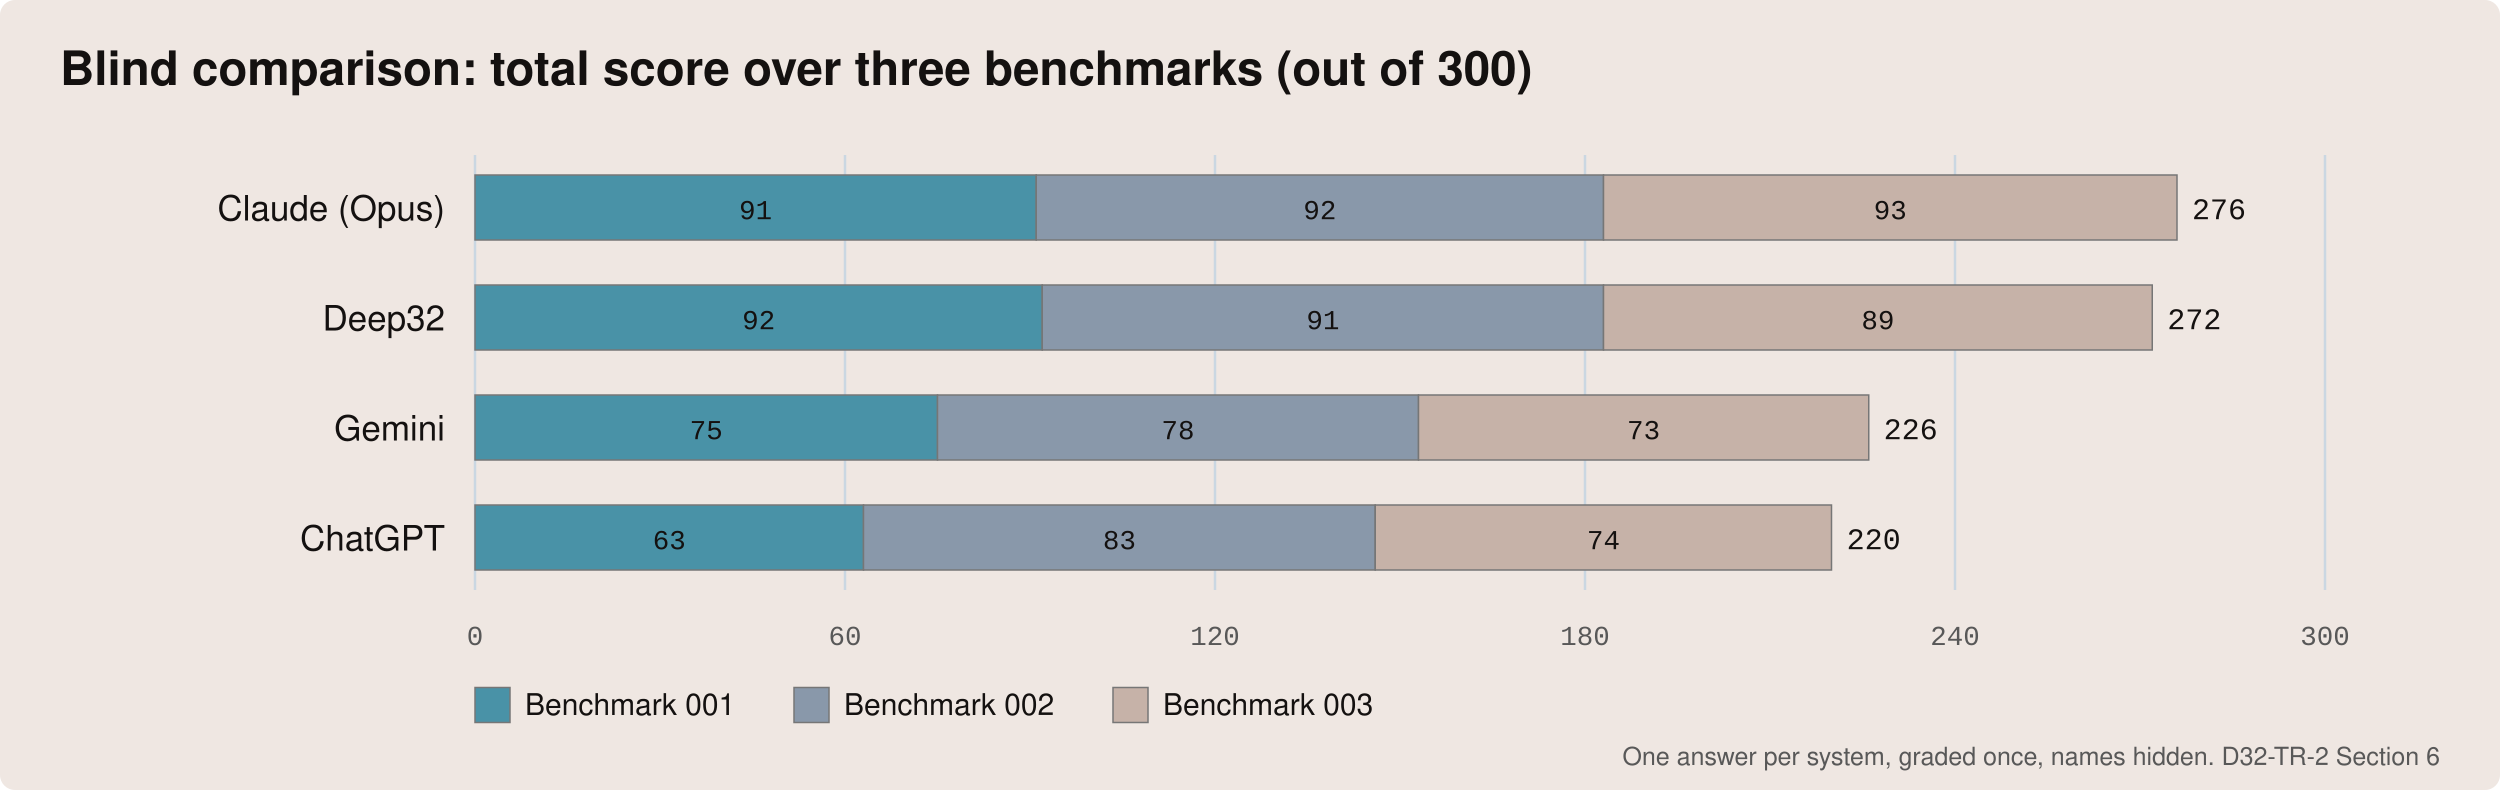
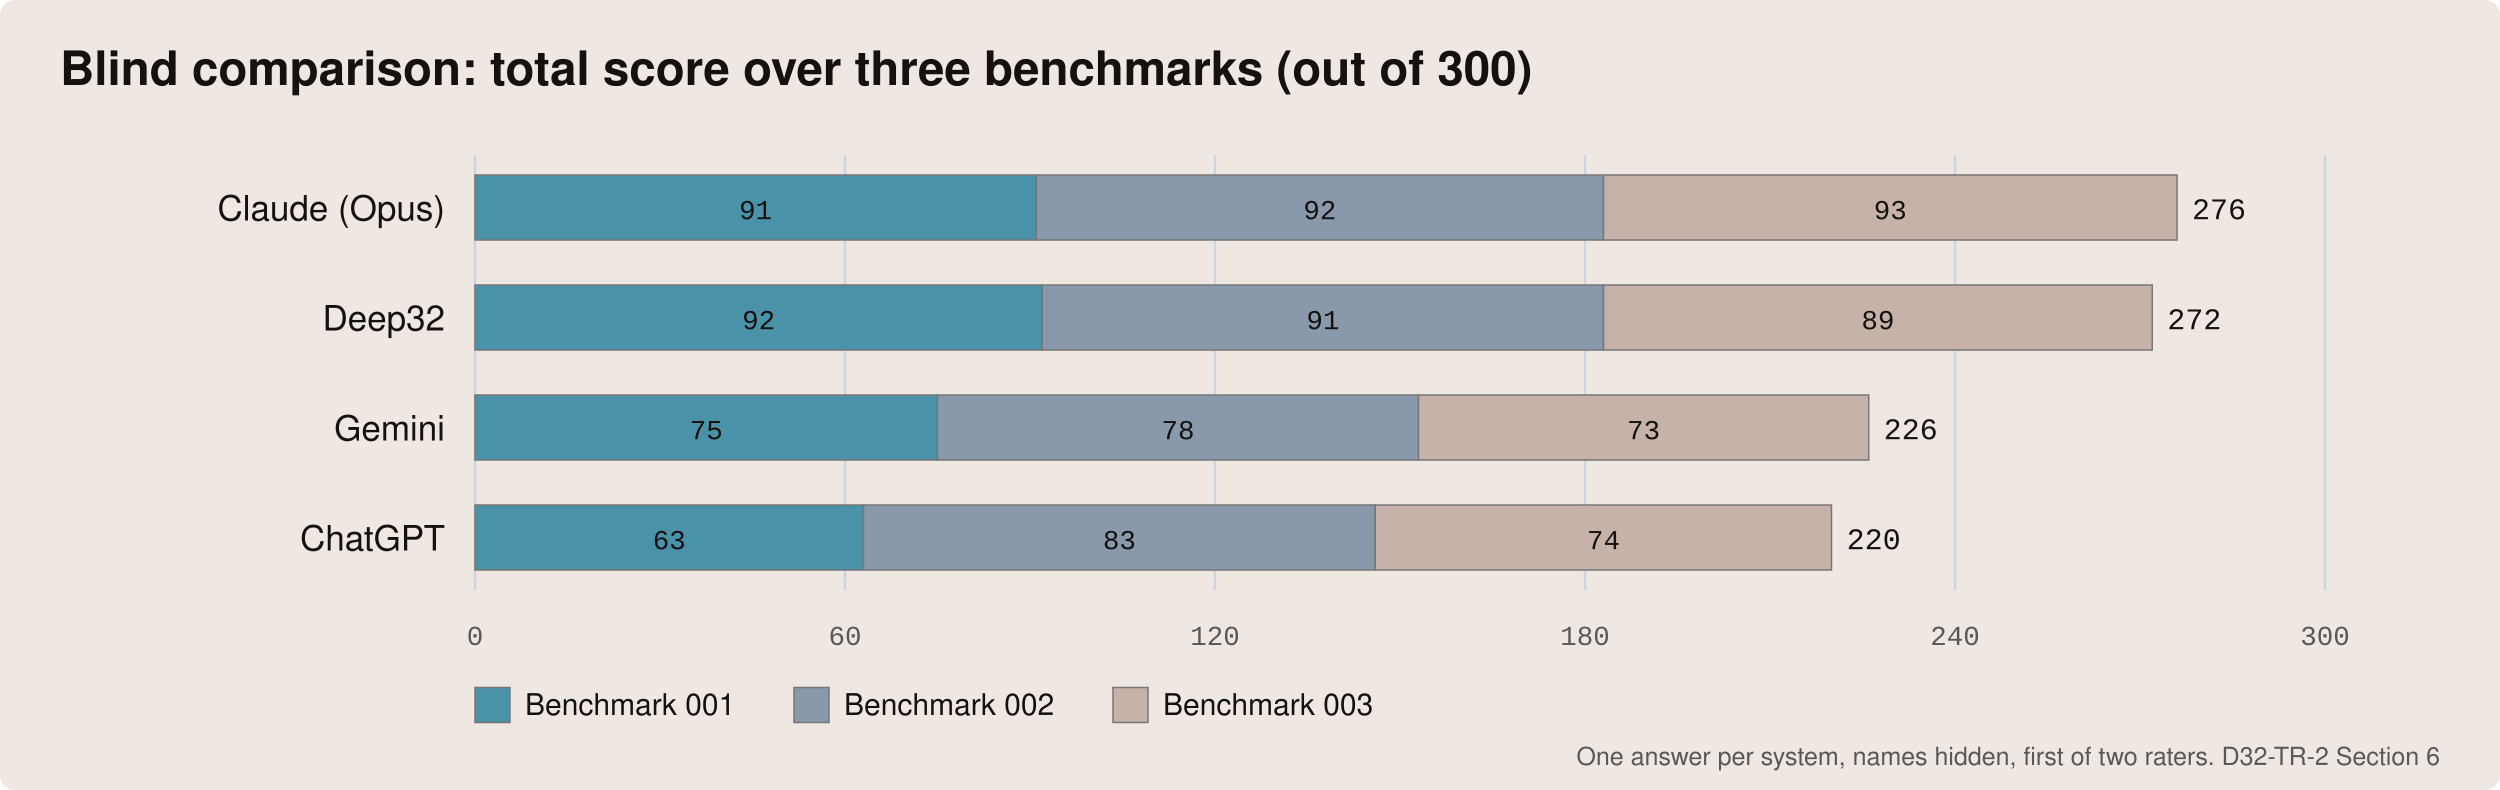
<svg xmlns="http://www.w3.org/2000/svg" width="1000" height="316" viewBox="0 0 1000 316" role="img" aria-labelledby="t d">
  <style>.s{font-family:Helvetica,Arial,'Liberation Sans','Nimbus Sans',sans-serif}.m{font-family:'Lucida Console','Lucida Sans Typewriter',Monaco,'Courier New',monospace}</style>
  <rect width="1000" height="316" rx="6" fill="#efe7e2" />
  <text x="24" y="34" class="s" font-size="19" text-anchor="start" font-weight="bold" fill="#141110">Blind comparison: total score over three benchmarks (out of 300)</text>
  <line x1="190.0" y1="62" x2="190.0" y2="236" stroke="#cad7e2" stroke-width="1" />
  <text x="190.0" y="258" class="m" font-size="11" text-anchor="middle" font-weight="normal" fill="#585858">0</text>
  <line x1="338.0" y1="62" x2="338.0" y2="236" stroke="#cad7e2" stroke-width="1" />
  <text x="338.0" y="258" class="m" font-size="11" text-anchor="middle" font-weight="normal" fill="#585858">60</text>
  <line x1="486.0" y1="62" x2="486.0" y2="236" stroke="#cad7e2" stroke-width="1" />
  <text x="486.0" y="258" class="m" font-size="11" text-anchor="middle" font-weight="normal" fill="#585858">120</text>
  <line x1="634.0" y1="62" x2="634.0" y2="236" stroke="#cad7e2" stroke-width="1" />
  <text x="634.0" y="258" class="m" font-size="11" text-anchor="middle" font-weight="normal" fill="#585858">180</text>
  <line x1="782.0" y1="62" x2="782.0" y2="236" stroke="#cad7e2" stroke-width="1" />
  <text x="782.0" y="258" class="m" font-size="11" text-anchor="middle" font-weight="normal" fill="#585858">240</text>
  <line x1="930.0" y1="62" x2="930.0" y2="236" stroke="#cad7e2" stroke-width="1" />
  <text x="930.0" y="258" class="m" font-size="11" text-anchor="middle" font-weight="normal" fill="#585858">300</text>
  <text x="178" y="88.2" class="s" font-size="14" text-anchor="end" font-weight="normal" fill="#141110">Claude (Opus)</text>
  <rect x="190.0" y="70" width="224.5" height="26" fill="#4992a7" stroke="#767676" stroke-width="0.6" />
  <text x="302.233" y="87.68" class="m" font-size="11" text-anchor="middle" font-weight="normal" fill="#141110">91</text>
  <rect x="414.5" y="70" width="226.9" height="26" fill="#8998aa" stroke="#767676" stroke-width="0.6" />
  <text x="527.933" y="87.68" class="m" font-size="11" text-anchor="middle" font-weight="normal" fill="#141110">92</text>
  <rect x="641.4" y="70" width="229.4" height="26" fill="#c6b2a8" stroke="#767676" stroke-width="0.6" />
  <text x="756.1" y="87.68" class="m" font-size="11" text-anchor="middle" font-weight="normal" fill="#141110">93</text>
  <text x="876.8" y="87.68" class="m" font-size="12" text-anchor="start" font-weight="normal" fill="#141110">276</text>
  <text x="178" y="132.2" class="s" font-size="14" text-anchor="end" font-weight="normal" fill="#141110">Deep32</text>
  <rect x="190.0" y="114" width="226.9" height="26" fill="#4992a7" stroke="#767676" stroke-width="0.6" />
  <text x="303.467" y="131.68" class="m" font-size="11" text-anchor="middle" font-weight="normal" fill="#141110">92</text>
  <rect x="416.9" y="114" width="224.5" height="26" fill="#8998aa" stroke="#767676" stroke-width="0.6" />
  <text x="529.167" y="131.68" class="m" font-size="11" text-anchor="middle" font-weight="normal" fill="#141110">91</text>
  <rect x="641.4" y="114" width="219.5" height="26" fill="#c6b2a8" stroke="#767676" stroke-width="0.6" />
  <text x="751.167" y="131.68" class="m" font-size="11" text-anchor="middle" font-weight="normal" fill="#141110">89</text>
  <text x="866.933" y="131.68" class="m" font-size="12" text-anchor="start" font-weight="normal" fill="#141110">272</text>
  <text x="178" y="176.2" class="s" font-size="14" text-anchor="end" font-weight="normal" fill="#141110">Gemini</text>
  <rect x="190.0" y="158" width="185.0" height="26" fill="#4992a7" stroke="#767676" stroke-width="0.6" />
  <text x="282.5" y="175.68" class="m" font-size="11" text-anchor="middle" font-weight="normal" fill="#141110">75</text>
  <rect x="375.0" y="158" width="192.4" height="26" fill="#8998aa" stroke="#767676" stroke-width="0.6" />
  <text x="471.2" y="175.68" class="m" font-size="11" text-anchor="middle" font-weight="normal" fill="#141110">78</text>
  <rect x="567.4" y="158" width="180.1" height="26" fill="#c6b2a8" stroke="#767676" stroke-width="0.6" />
  <text x="657.433" y="175.68" class="m" font-size="11" text-anchor="middle" font-weight="normal" fill="#141110">73</text>
  <text x="753.467" y="175.68" class="m" font-size="12" text-anchor="start" font-weight="normal" fill="#141110">226</text>
  <text x="178" y="220.2" class="s" font-size="14" text-anchor="end" font-weight="normal" fill="#141110">ChatGPT</text>
  <rect x="190.0" y="202" width="155.4" height="26" fill="#4992a7" stroke="#767676" stroke-width="0.6" />
  <text x="267.7" y="219.68" class="m" font-size="11" text-anchor="middle" font-weight="normal" fill="#141110">63</text>
  <rect x="345.4" y="202" width="204.7" height="26" fill="#8998aa" stroke="#767676" stroke-width="0.6" />
  <text x="447.767" y="219.68" class="m" font-size="11" text-anchor="middle" font-weight="normal" fill="#141110">83</text>
  <rect x="550.1" y="202" width="182.5" height="26" fill="#c6b2a8" stroke="#767676" stroke-width="0.6" />
  <text x="641.4" y="219.68" class="m" font-size="11" text-anchor="middle" font-weight="normal" fill="#141110">74</text>
  <text x="738.667" y="219.68" class="m" font-size="12" text-anchor="start" font-weight="normal" fill="#141110">220</text>
  <rect x="190" y="275" width="14" height="14" fill="#4992a7" stroke="#767676" stroke-width="0.6" />
  <text x="210" y="286" class="s" font-size="12" text-anchor="start" font-weight="normal" fill="#141110">Benchmark 001</text>
  <rect x="317.6" y="275" width="14" height="14" fill="#8998aa" stroke="#767676" stroke-width="0.6" />
  <text x="337.6" y="286" class="s" font-size="12" text-anchor="start" font-weight="normal" fill="#141110">Benchmark 002</text>
  <rect x="445.2" y="275" width="14" height="14" fill="#c6b2a8" stroke="#767676" stroke-width="0.6" />
  <text x="465.2" y="286" class="s" font-size="12" text-anchor="start" font-weight="normal" fill="#141110">Benchmark 003</text>
-   <text x="976" y="306" class="s" font-size="10" text-anchor="end" font-weight="normal" fill="#585858">One answer per system, graded once, names hidden. D32-TR-2 Section 6</text>
+   <text x="976" y="306" class="s" font-size="10" text-anchor="end" font-weight="normal" fill="#585858">One answer per system, names hidden, first of two raters. D32-TR-2 Section 6</text>
</svg>
